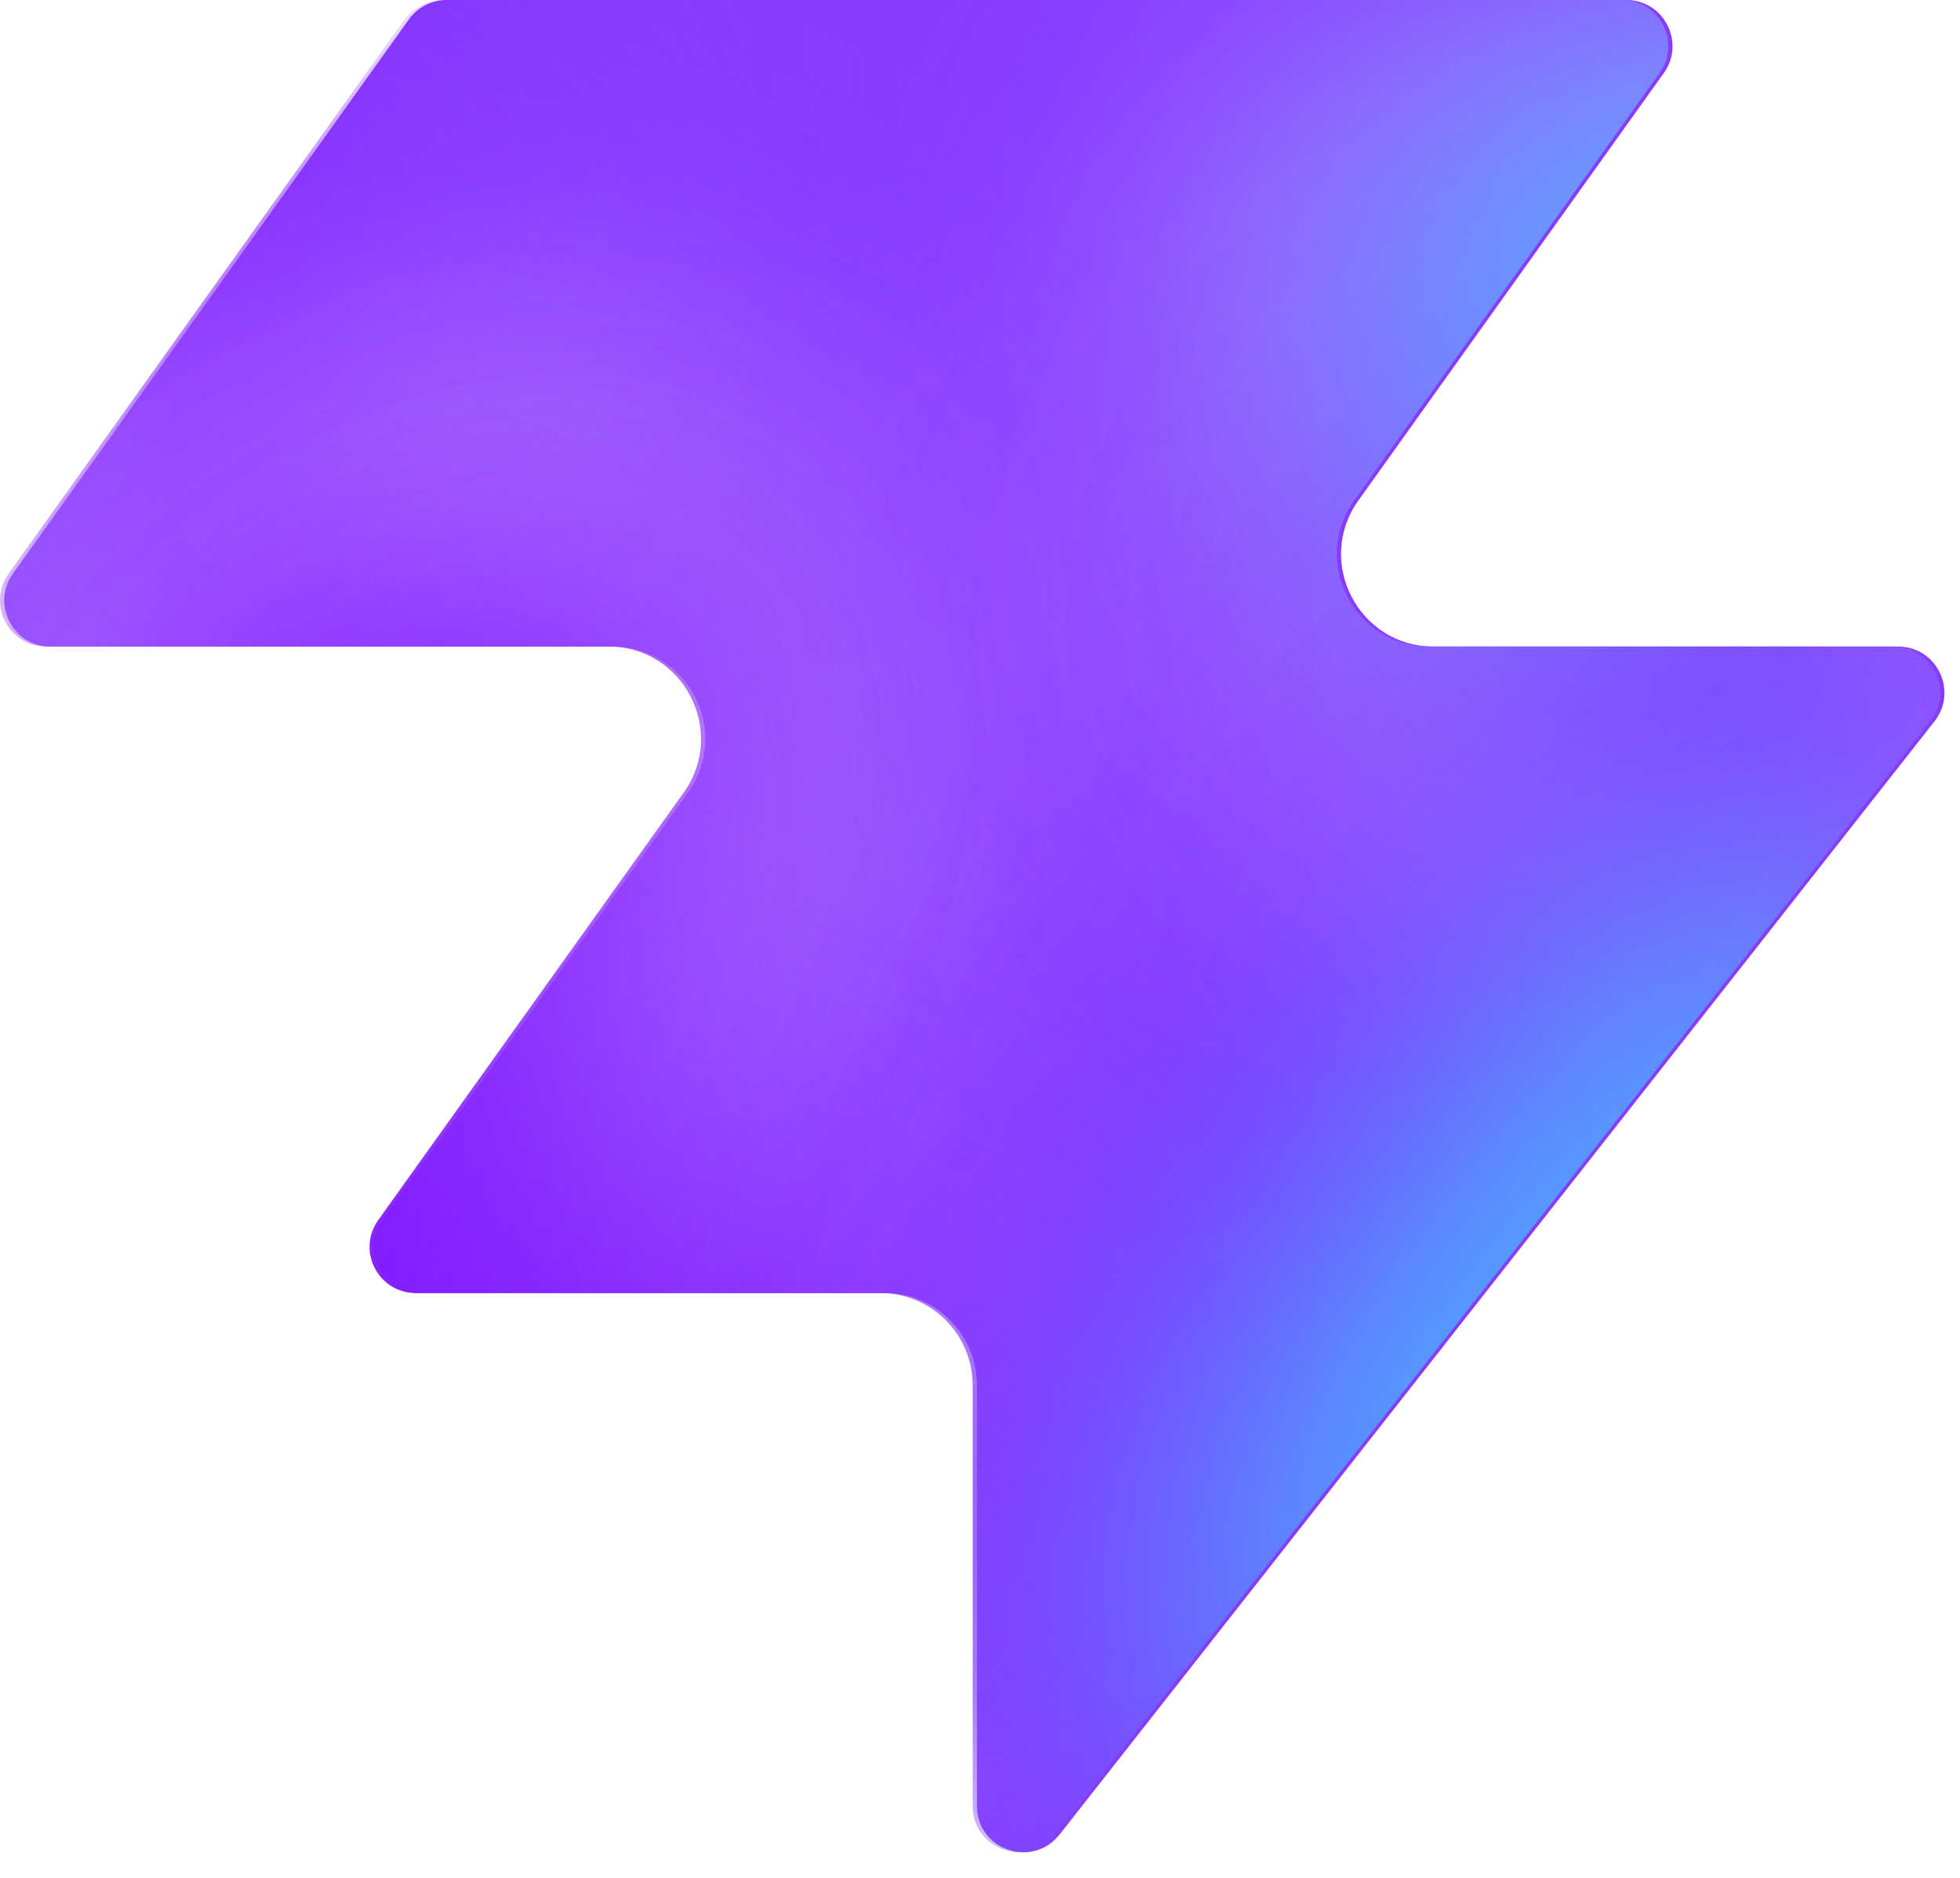
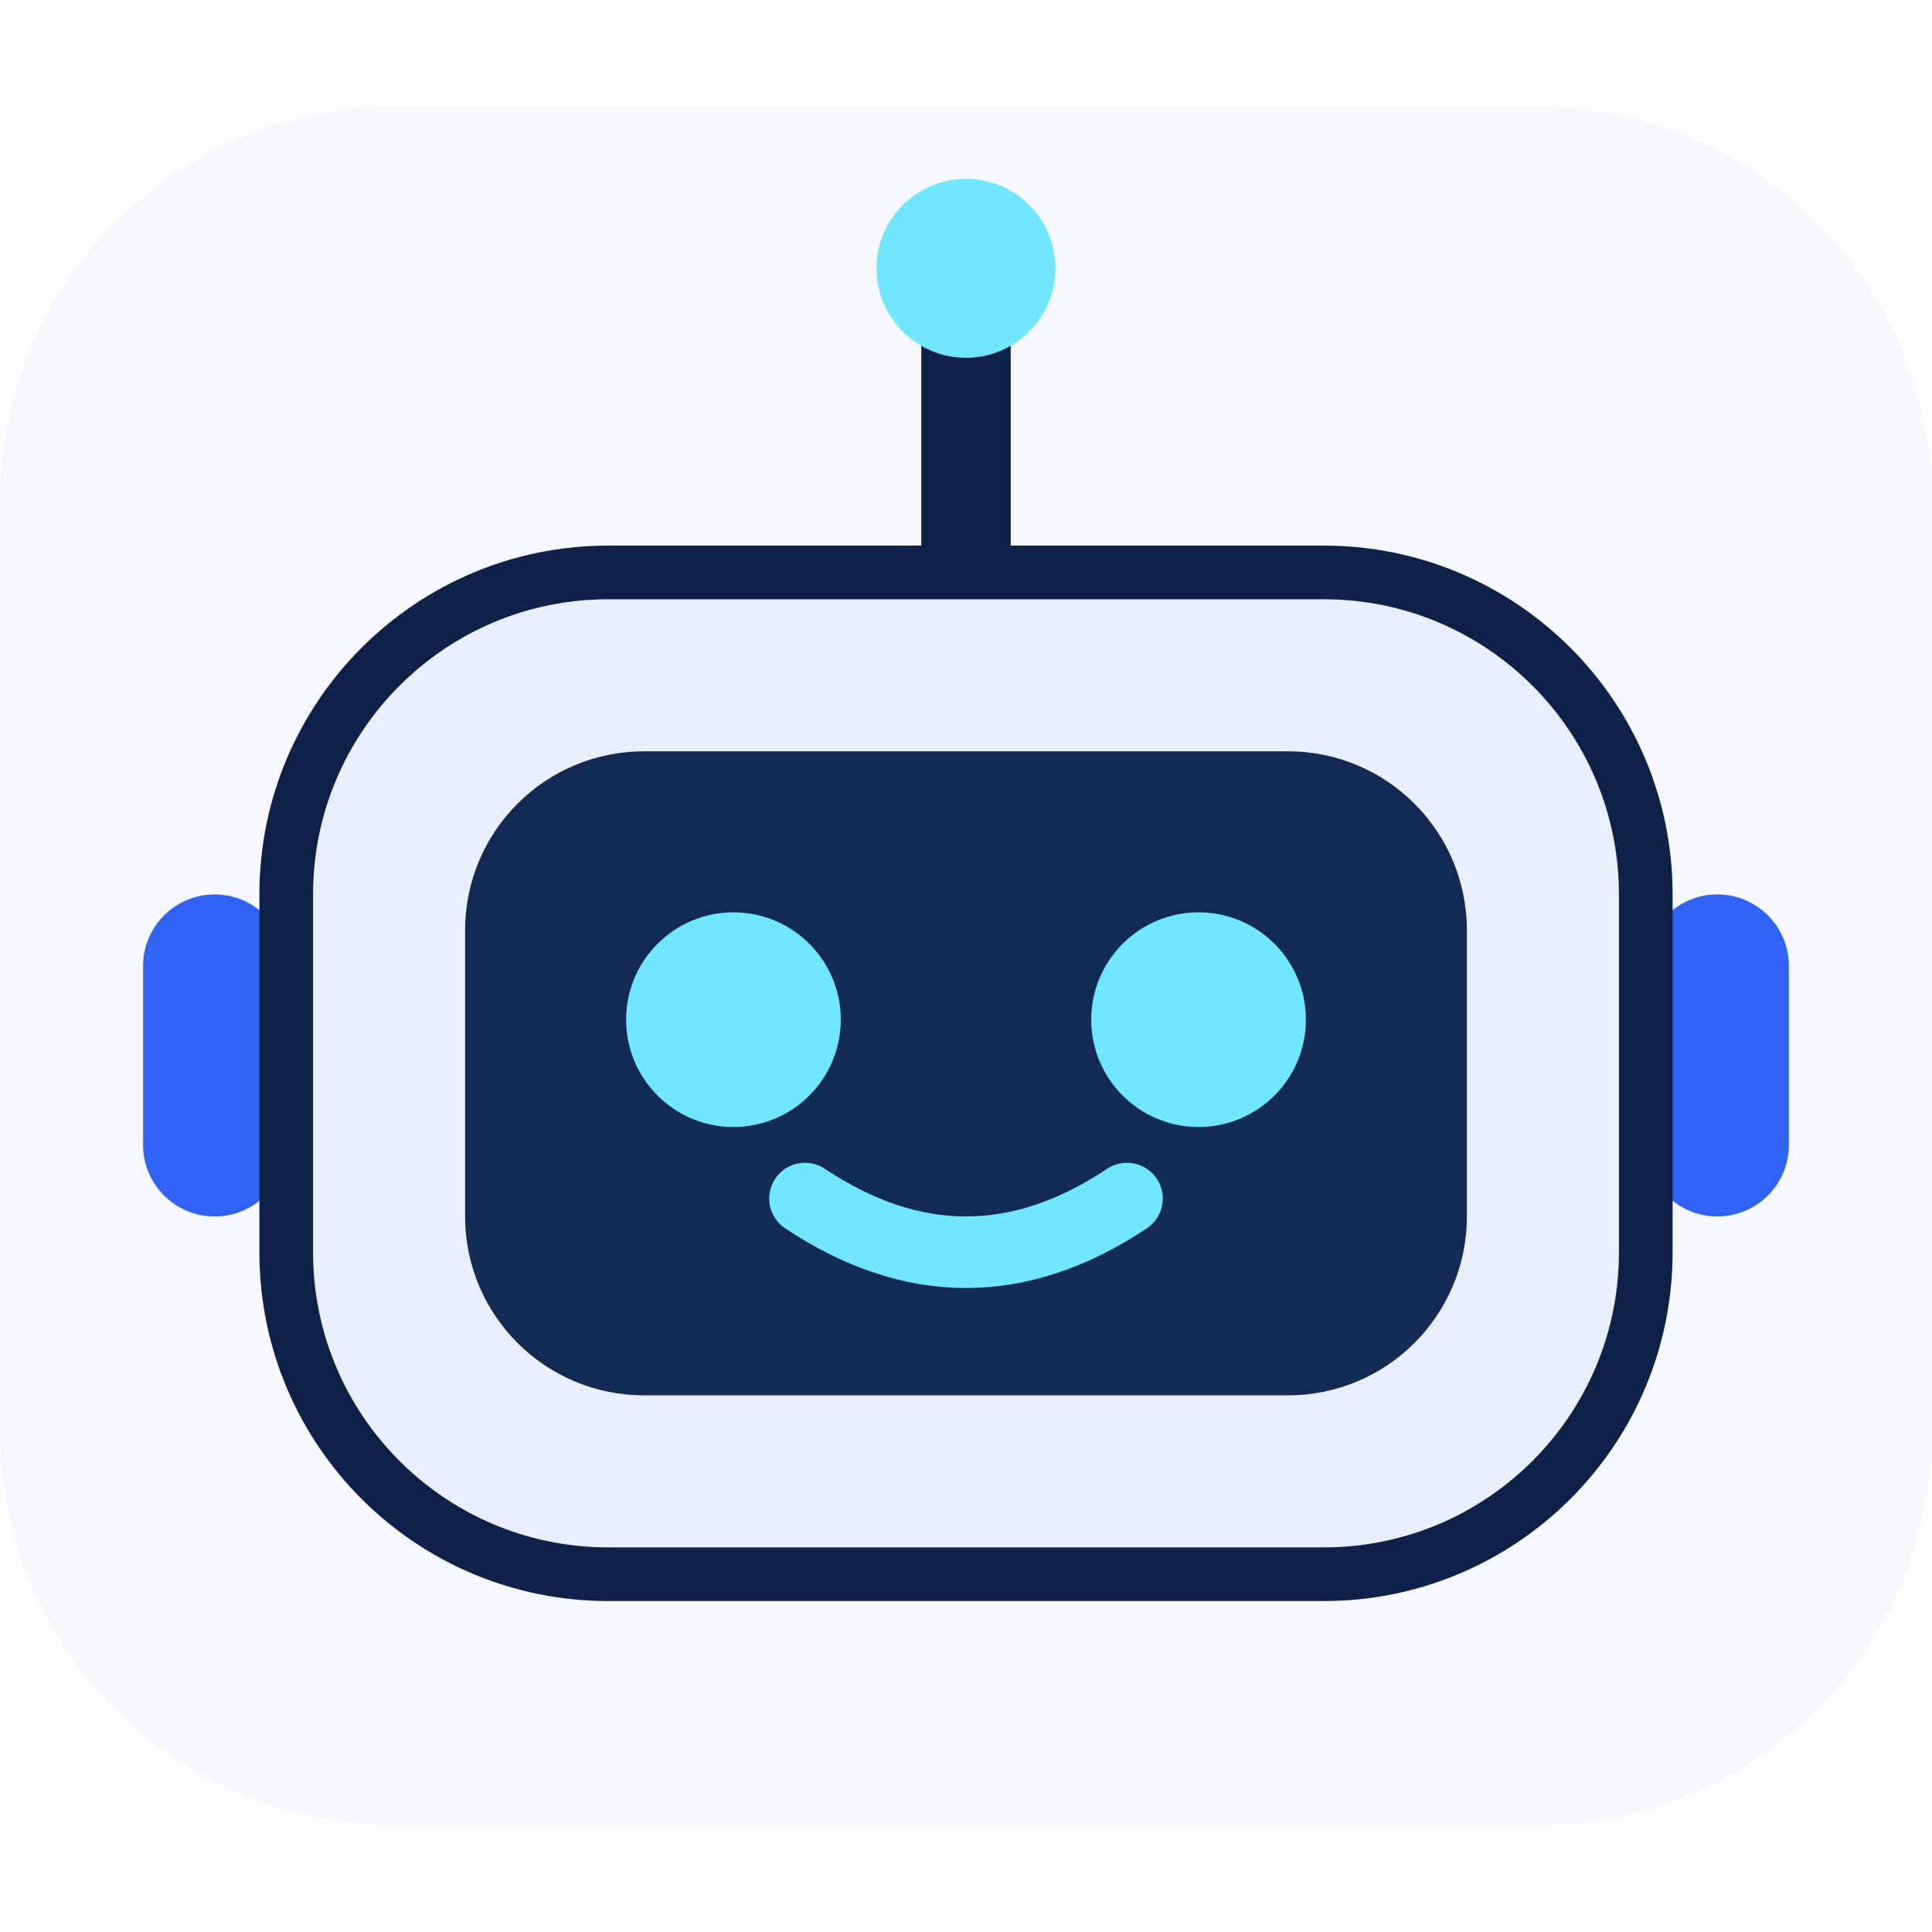
- <svg xmlns="http://www.w3.org/2000/svg" width="48" height="46" fill="none" viewBox="0 0 48 46">
-   <path fill="#863bff" d="M25.946 44.938c-.664.845-2.021.375-2.021-.698V33.937a2.26 2.26 0 0 0-2.262-2.262H10.287c-.92 0-1.456-1.04-.92-1.788l7.48-10.471c1.07-1.497 0-3.578-1.842-3.578H1.237c-.92 0-1.456-1.04-.92-1.788L10.013.474c.214-.297.556-.474.92-.474h28.894c.92 0 1.456 1.04.92 1.788l-7.48 10.471c-1.07 1.498 0 3.579 1.842 3.579h11.377c.943 0 1.473 1.088.89 1.83L25.947 44.94z" style="fill:#863bff;fill:color(display-p3 .525 .23 1);fill-opacity:1" />
-   <mask id="a" width="48" height="46" x="0" y="0" maskUnits="userSpaceOnUse" style="mask-type:alpha">
-     <path fill="#000" d="M25.842 44.938c-.664.844-2.021.375-2.021-.698V33.937a2.26 2.26 0 0 0-2.262-2.262H10.183c-.92 0-1.456-1.04-.92-1.788l7.48-10.471c1.07-1.498 0-3.579-1.842-3.579H1.133c-.92 0-1.456-1.04-.92-1.787L9.91.473c.214-.297.556-.474.92-.474h28.894c.92 0 1.456 1.04.92 1.788l-7.48 10.471c-1.07 1.498 0 3.578 1.842 3.578h11.377c.943 0 1.473 1.088.89 1.832L25.843 44.94z" style="fill:#000;fill-opacity:1" />
-   </mask>
-   <g mask="url(#a)">
-     <g filter="url(#b)">
-       <ellipse cx="5.508" cy="14.704" fill="#ede6ff" rx="5.508" ry="14.704" style="fill:#ede6ff;fill:color(display-p3 .927 .903 1);fill-opacity:1" transform="matrix(.00324 1 1 -.00324 -4.47 31.516)" />
-     </g>
-     <g filter="url(#c)">
-       <ellipse cx="10.399" cy="29.851" fill="#ede6ff" rx="10.399" ry="29.851" style="fill:#ede6ff;fill:color(display-p3 .927 .903 1);fill-opacity:1" transform="matrix(.00324 1 1 -.00324 -39.328 7.883)" />
-     </g>
-     <g filter="url(#d)">
-       <ellipse cx="5.508" cy="30.487" fill="#7e14ff" rx="5.508" ry="30.487" style="fill:#7e14ff;fill:color(display-p3 .492 .077 1);fill-opacity:1" transform="rotate(89.814 -25.913 -14.639)scale(1 -1)" />
-     </g>
-     <g filter="url(#e)">
-       <ellipse cx="5.508" cy="30.599" fill="#7e14ff" rx="5.508" ry="30.599" style="fill:#7e14ff;fill:color(display-p3 .492 .077 1);fill-opacity:1" transform="rotate(89.814 -32.644 -3.334)scale(1 -1)" />
-     </g>
-     <g filter="url(#f)">
-       <ellipse cx="5.508" cy="30.599" fill="#7e14ff" rx="5.508" ry="30.599" style="fill:#7e14ff;fill:color(display-p3 .492 .077 1);fill-opacity:1" transform="matrix(.00324 1 1 -.00324 -34.34 30.47)" />
-     </g>
-     <g filter="url(#g)">
-       <ellipse cx="14.072" cy="22.078" fill="#ede6ff" rx="14.072" ry="22.078" style="fill:#ede6ff;fill:color(display-p3 .927 .903 1);fill-opacity:1" transform="rotate(93.35 24.506 48.493)scale(-1 1)" />
-     </g>
-     <g filter="url(#h)">
-       <ellipse cx="3.47" cy="21.501" fill="#7e14ff" rx="3.47" ry="21.501" style="fill:#7e14ff;fill:color(display-p3 .492 .077 1);fill-opacity:1" transform="rotate(89.009 28.708 47.59)scale(-1 1)" />
-     </g>
-     <g filter="url(#i)">
-       <ellipse cx="3.47" cy="21.501" fill="#7e14ff" rx="3.47" ry="21.501" style="fill:#7e14ff;fill:color(display-p3 .492 .077 1);fill-opacity:1" transform="rotate(89.009 28.708 47.59)scale(-1 1)" />
-     </g>
-     <g filter="url(#j)">
-       <ellipse cx=".387" cy="8.972" fill="#7e14ff" rx="4.407" ry="29.108" style="fill:#7e14ff;fill:color(display-p3 .492 .077 1);fill-opacity:1" transform="rotate(39.51 .387 8.972)" />
-     </g>
-     <g filter="url(#k)">
-       <ellipse cx="47.523" cy="-6.092" fill="#7e14ff" rx="4.407" ry="29.108" style="fill:#7e14ff;fill:color(display-p3 .492 .077 1);fill-opacity:1" transform="rotate(37.892 47.523 -6.092)" />
-     </g>
-     <g filter="url(#l)">
-       <ellipse cx="41.412" cy="6.333" fill="#47bfff" rx="5.971" ry="9.665" style="fill:#47bfff;fill:color(display-p3 .28 .748 1);fill-opacity:1" transform="rotate(37.892 41.412 6.333)" />
-     </g>
-     <g filter="url(#m)">
-       <ellipse cx="-1.879" cy="38.332" fill="#7e14ff" rx="4.407" ry="29.108" style="fill:#7e14ff;fill:color(display-p3 .492 .077 1);fill-opacity:1" transform="rotate(37.892 -1.88 38.332)" />
-     </g>
-     <g filter="url(#n)">
-       <ellipse cx="-1.879" cy="38.332" fill="#7e14ff" rx="4.407" ry="29.108" style="fill:#7e14ff;fill:color(display-p3 .492 .077 1);fill-opacity:1" transform="rotate(37.892 -1.88 38.332)" />
-     </g>
-     <g filter="url(#o)">
-       <ellipse cx="35.651" cy="29.907" fill="#7e14ff" rx="4.407" ry="29.108" style="fill:#7e14ff;fill:color(display-p3 .492 .077 1);fill-opacity:1" transform="rotate(37.892 35.651 29.907)" />
-     </g>
-     <g filter="url(#p)">
-       <ellipse cx="38.418" cy="32.4" fill="#47bfff" rx="5.971" ry="15.297" style="fill:#47bfff;fill:color(display-p3 .28 .748 1);fill-opacity:1" transform="rotate(37.892 38.418 32.4)" />
-     </g>
-   </g>
-   <defs>
-     <filter id="b" width="60.045" height="41.654" x="-19.77" y="16.149" color-interpolation-filters="sRGB" filterUnits="userSpaceOnUse">
-       <feFlood flood-opacity="0" result="BackgroundImageFix" />
-       <feBlend in="SourceGraphic" in2="BackgroundImageFix" result="shape" />
-       <feGaussianBlur result="effect1_foregroundBlur_2002_17158" stdDeviation="7.659" />
-     </filter>
-     <filter id="c" width="90.34" height="51.437" x="-54.613" y="-7.533" color-interpolation-filters="sRGB" filterUnits="userSpaceOnUse">
-       <feFlood flood-opacity="0" result="BackgroundImageFix" />
-       <feBlend in="SourceGraphic" in2="BackgroundImageFix" result="shape" />
-       <feGaussianBlur result="effect1_foregroundBlur_2002_17158" stdDeviation="7.659" />
-     </filter>
-     <filter id="d" width="79.355" height="29.4" x="-49.64" y="2.03" color-interpolation-filters="sRGB" filterUnits="userSpaceOnUse">
-       <feFlood flood-opacity="0" result="BackgroundImageFix" />
-       <feBlend in="SourceGraphic" in2="BackgroundImageFix" result="shape" />
-       <feGaussianBlur result="effect1_foregroundBlur_2002_17158" stdDeviation="4.596" />
-     </filter>
-     <filter id="e" width="79.579" height="29.4" x="-45.045" y="20.029" color-interpolation-filters="sRGB" filterUnits="userSpaceOnUse">
-       <feFlood flood-opacity="0" result="BackgroundImageFix" />
-       <feBlend in="SourceGraphic" in2="BackgroundImageFix" result="shape" />
-       <feGaussianBlur result="effect1_foregroundBlur_2002_17158" stdDeviation="4.596" />
-     </filter>
-     <filter id="f" width="79.579" height="29.4" x="-43.513" y="21.178" color-interpolation-filters="sRGB" filterUnits="userSpaceOnUse">
-       <feFlood flood-opacity="0" result="BackgroundImageFix" />
-       <feBlend in="SourceGraphic" in2="BackgroundImageFix" result="shape" />
-       <feGaussianBlur result="effect1_foregroundBlur_2002_17158" stdDeviation="4.596" />
-     </filter>
-     <filter id="g" width="74.749" height="58.852" x="15.756" y="-17.901" color-interpolation-filters="sRGB" filterUnits="userSpaceOnUse">
-       <feFlood flood-opacity="0" result="BackgroundImageFix" />
-       <feBlend in="SourceGraphic" in2="BackgroundImageFix" result="shape" />
-       <feGaussianBlur result="effect1_foregroundBlur_2002_17158" stdDeviation="7.659" />
-     </filter>
-     <filter id="h" width="61.377" height="25.362" x="23.548" y="2.284" color-interpolation-filters="sRGB" filterUnits="userSpaceOnUse">
-       <feFlood flood-opacity="0" result="BackgroundImageFix" />
-       <feBlend in="SourceGraphic" in2="BackgroundImageFix" result="shape" />
-       <feGaussianBlur result="effect1_foregroundBlur_2002_17158" stdDeviation="4.596" />
-     </filter>
-     <filter id="i" width="61.377" height="25.362" x="23.548" y="2.284" color-interpolation-filters="sRGB" filterUnits="userSpaceOnUse">
-       <feFlood flood-opacity="0" result="BackgroundImageFix" />
-       <feBlend in="SourceGraphic" in2="BackgroundImageFix" result="shape" />
-       <feGaussianBlur result="effect1_foregroundBlur_2002_17158" stdDeviation="4.596" />
-     </filter>
-     <filter id="j" width="56.045" height="63.649" x="-27.636" y="-22.853" color-interpolation-filters="sRGB" filterUnits="userSpaceOnUse">
-       <feFlood flood-opacity="0" result="BackgroundImageFix" />
-       <feBlend in="SourceGraphic" in2="BackgroundImageFix" result="shape" />
-       <feGaussianBlur result="effect1_foregroundBlur_2002_17158" stdDeviation="4.596" />
-     </filter>
-     <filter id="k" width="54.814" height="64.646" x="20.116" y="-38.415" color-interpolation-filters="sRGB" filterUnits="userSpaceOnUse">
-       <feFlood flood-opacity="0" result="BackgroundImageFix" />
-       <feBlend in="SourceGraphic" in2="BackgroundImageFix" result="shape" />
-       <feGaussianBlur result="effect1_foregroundBlur_2002_17158" stdDeviation="4.596" />
-     </filter>
-     <filter id="l" width="33.541" height="35.313" x="24.641" y="-11.323" color-interpolation-filters="sRGB" filterUnits="userSpaceOnUse">
-       <feFlood flood-opacity="0" result="BackgroundImageFix" />
-       <feBlend in="SourceGraphic" in2="BackgroundImageFix" result="shape" />
-       <feGaussianBlur result="effect1_foregroundBlur_2002_17158" stdDeviation="4.596" />
-     </filter>
-     <filter id="m" width="54.814" height="64.646" x="-29.286" y="6.009" color-interpolation-filters="sRGB" filterUnits="userSpaceOnUse">
-       <feFlood flood-opacity="0" result="BackgroundImageFix" />
-       <feBlend in="SourceGraphic" in2="BackgroundImageFix" result="shape" />
-       <feGaussianBlur result="effect1_foregroundBlur_2002_17158" stdDeviation="4.596" />
-     </filter>
-     <filter id="n" width="54.814" height="64.646" x="-29.286" y="6.009" color-interpolation-filters="sRGB" filterUnits="userSpaceOnUse">
-       <feFlood flood-opacity="0" result="BackgroundImageFix" />
-       <feBlend in="SourceGraphic" in2="BackgroundImageFix" result="shape" />
-       <feGaussianBlur result="effect1_foregroundBlur_2002_17158" stdDeviation="4.596" />
-     </filter>
-     <filter id="o" width="54.814" height="64.646" x="8.244" y="-2.416" color-interpolation-filters="sRGB" filterUnits="userSpaceOnUse">
-       <feFlood flood-opacity="0" result="BackgroundImageFix" />
-       <feBlend in="SourceGraphic" in2="BackgroundImageFix" result="shape" />
-       <feGaussianBlur result="effect1_foregroundBlur_2002_17158" stdDeviation="4.596" />
-     </filter>
-     <filter id="p" width="39.409" height="43.623" x="18.713" y="10.588" color-interpolation-filters="sRGB" filterUnits="userSpaceOnUse">
-       <feFlood flood-opacity="0" result="BackgroundImageFix" />
-       <feBlend in="SourceGraphic" in2="BackgroundImageFix" result="shape" />
-       <feGaussianBlur result="effect1_foregroundBlur_2002_17158" stdDeviation="4.596" />
-     </filter>
-   </defs>
+ <svg xmlns="http://www.w3.org/2000/svg" viewBox="16 0 108 96" width="64" height="64">
+   <rect x="16" y="0" width="108" height="96" rx="22" fill="#F6F8FE" />
+   <line x1="70" y1="28" x2="70" y2="12" stroke="#0E2148" stroke-width="5" stroke-linecap="round" />
+   <circle cx="70" cy="9" r="5" fill="#6FE7FF" />
+   <rect x="24" y="44" width="8" height="18" rx="4" fill="#2E63F6" />
+   <rect x="108" y="44" width="8" height="18" rx="4" fill="#2E63F6" />
+   <rect x="32" y="26" width="76" height="56" rx="18" fill="#E9EEFB" stroke="#0E2148" stroke-width="3" />
+   <rect x="42" y="36" width="56" height="36" rx="10" fill="#132A54" />
+   <circle cx="57" cy="51" r="6" fill="#6FE7FF" />
+   <circle cx="83" cy="51" r="6" fill="#6FE7FF" />
+   <path d="M61 61 Q70 67 79 61" stroke="#6FE7FF" stroke-width="4" fill="none" stroke-linecap="round" />
</svg>
